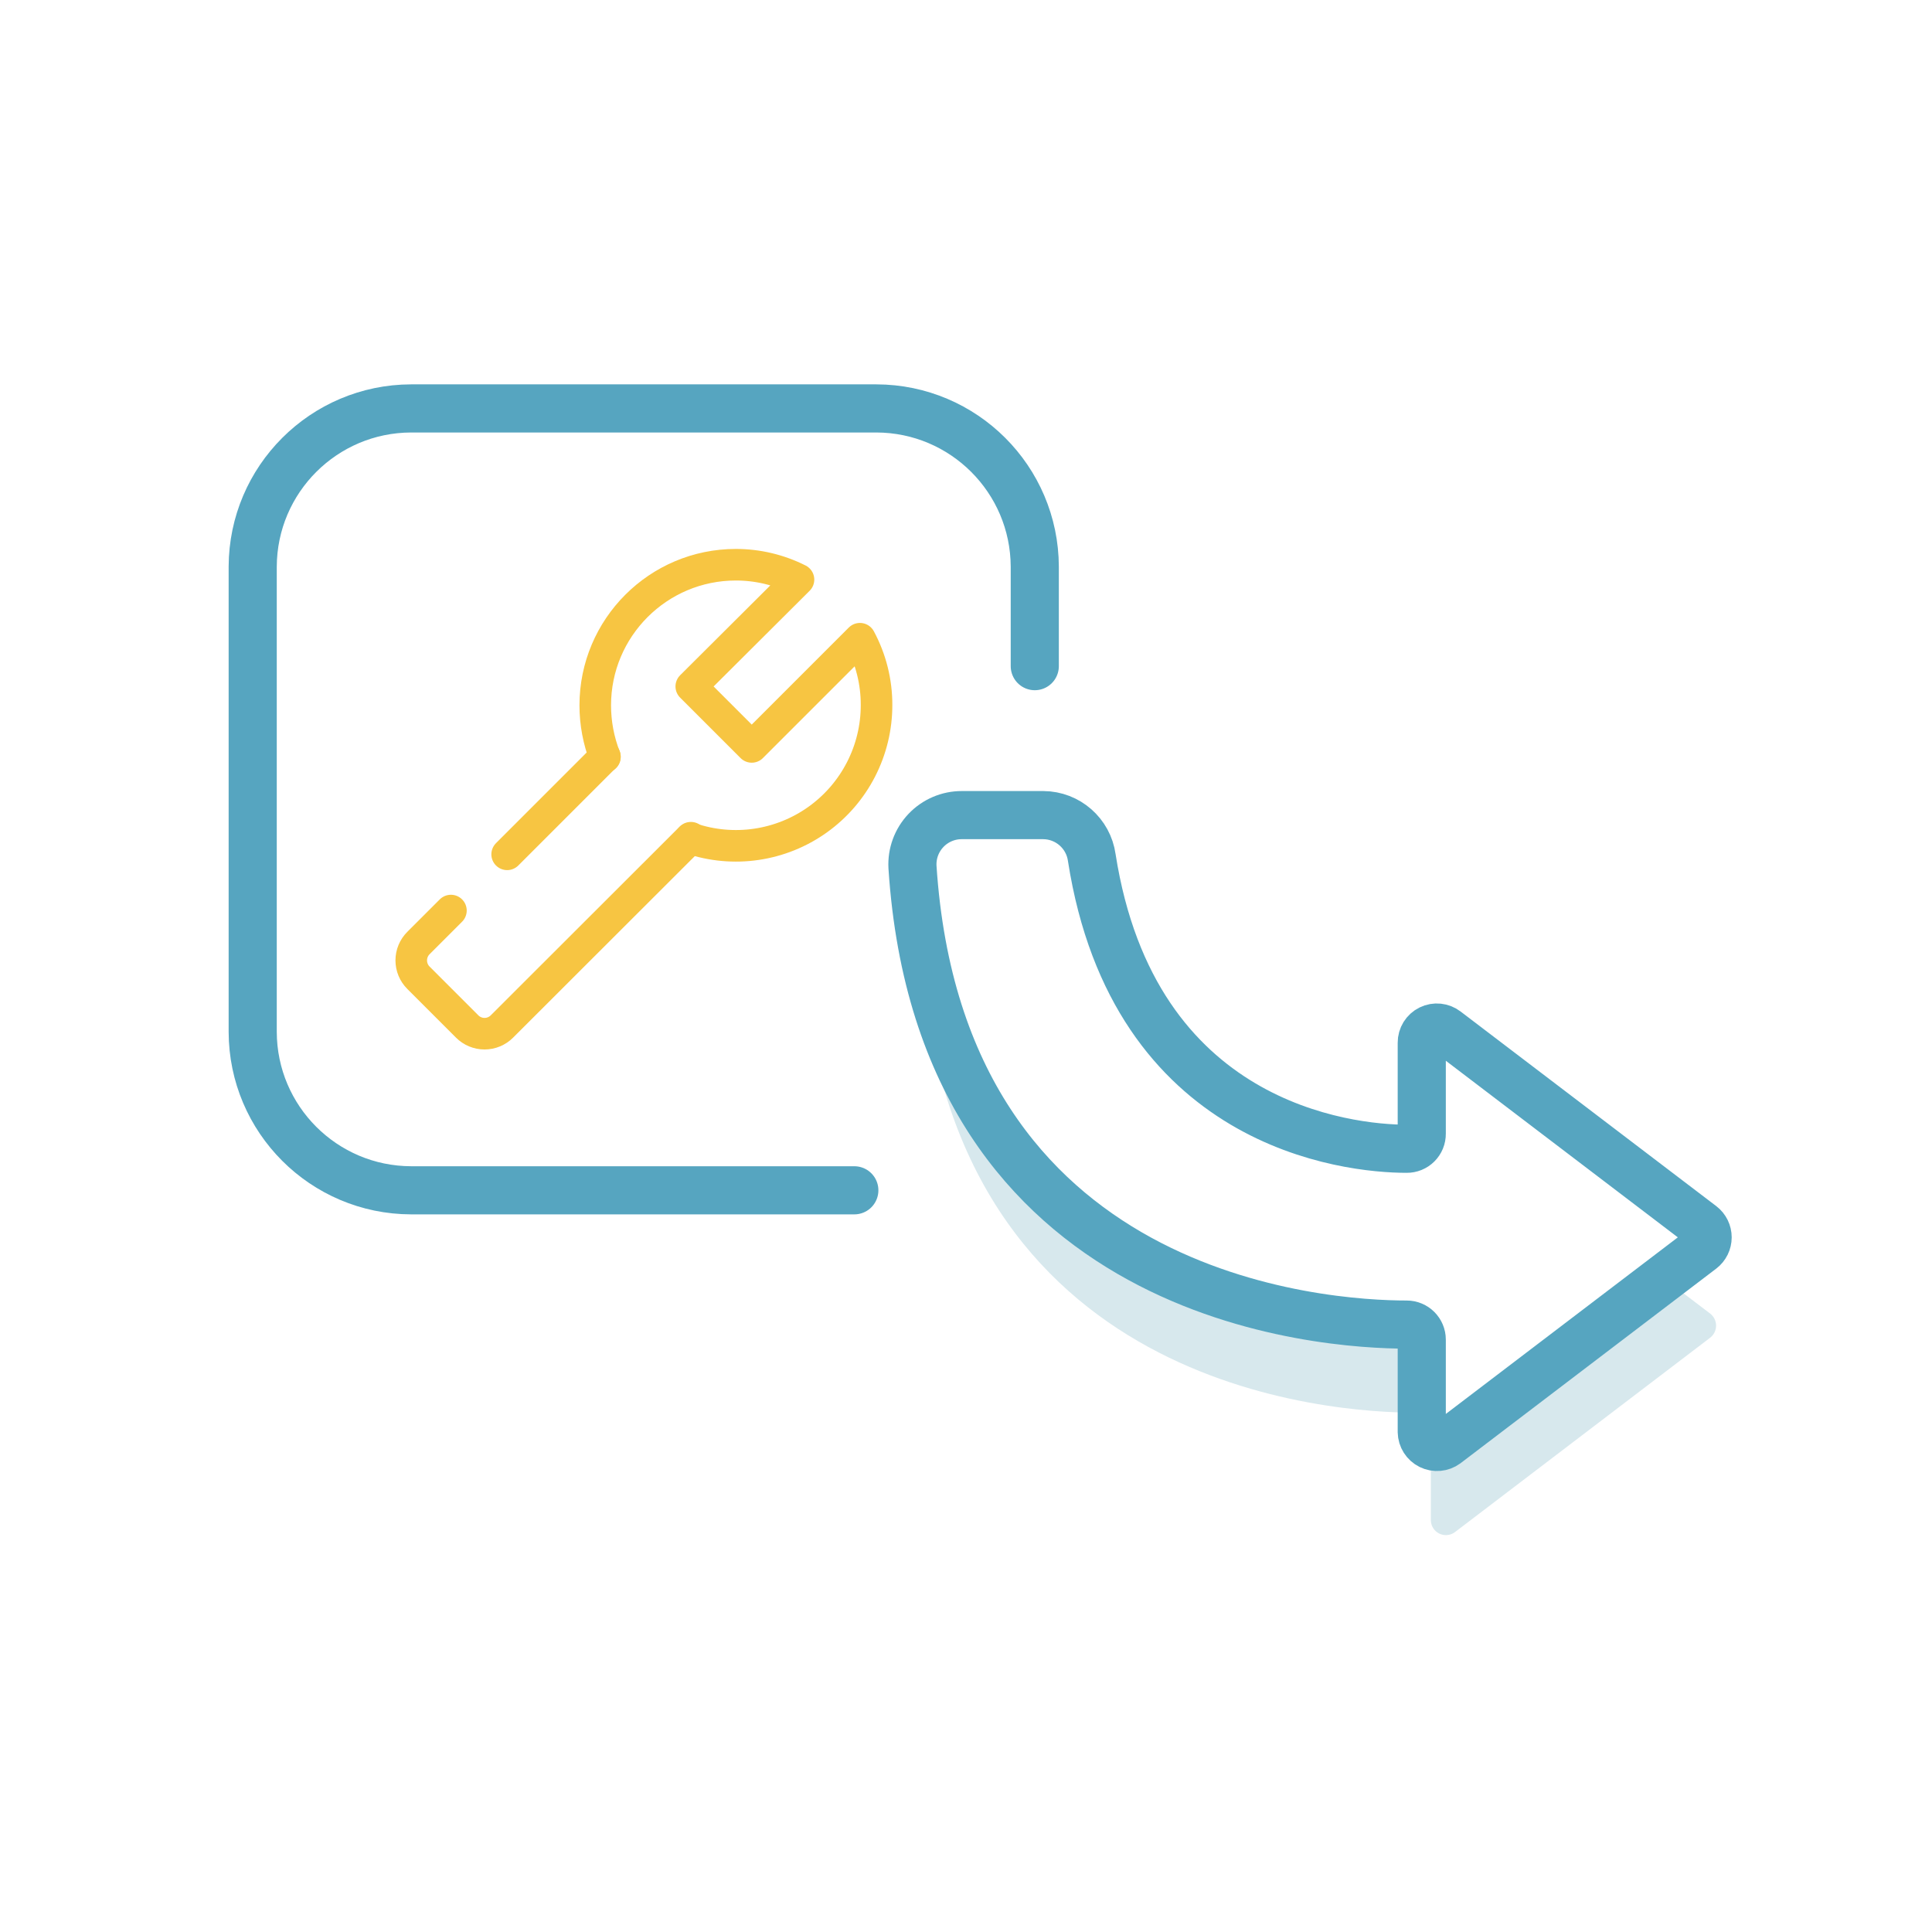
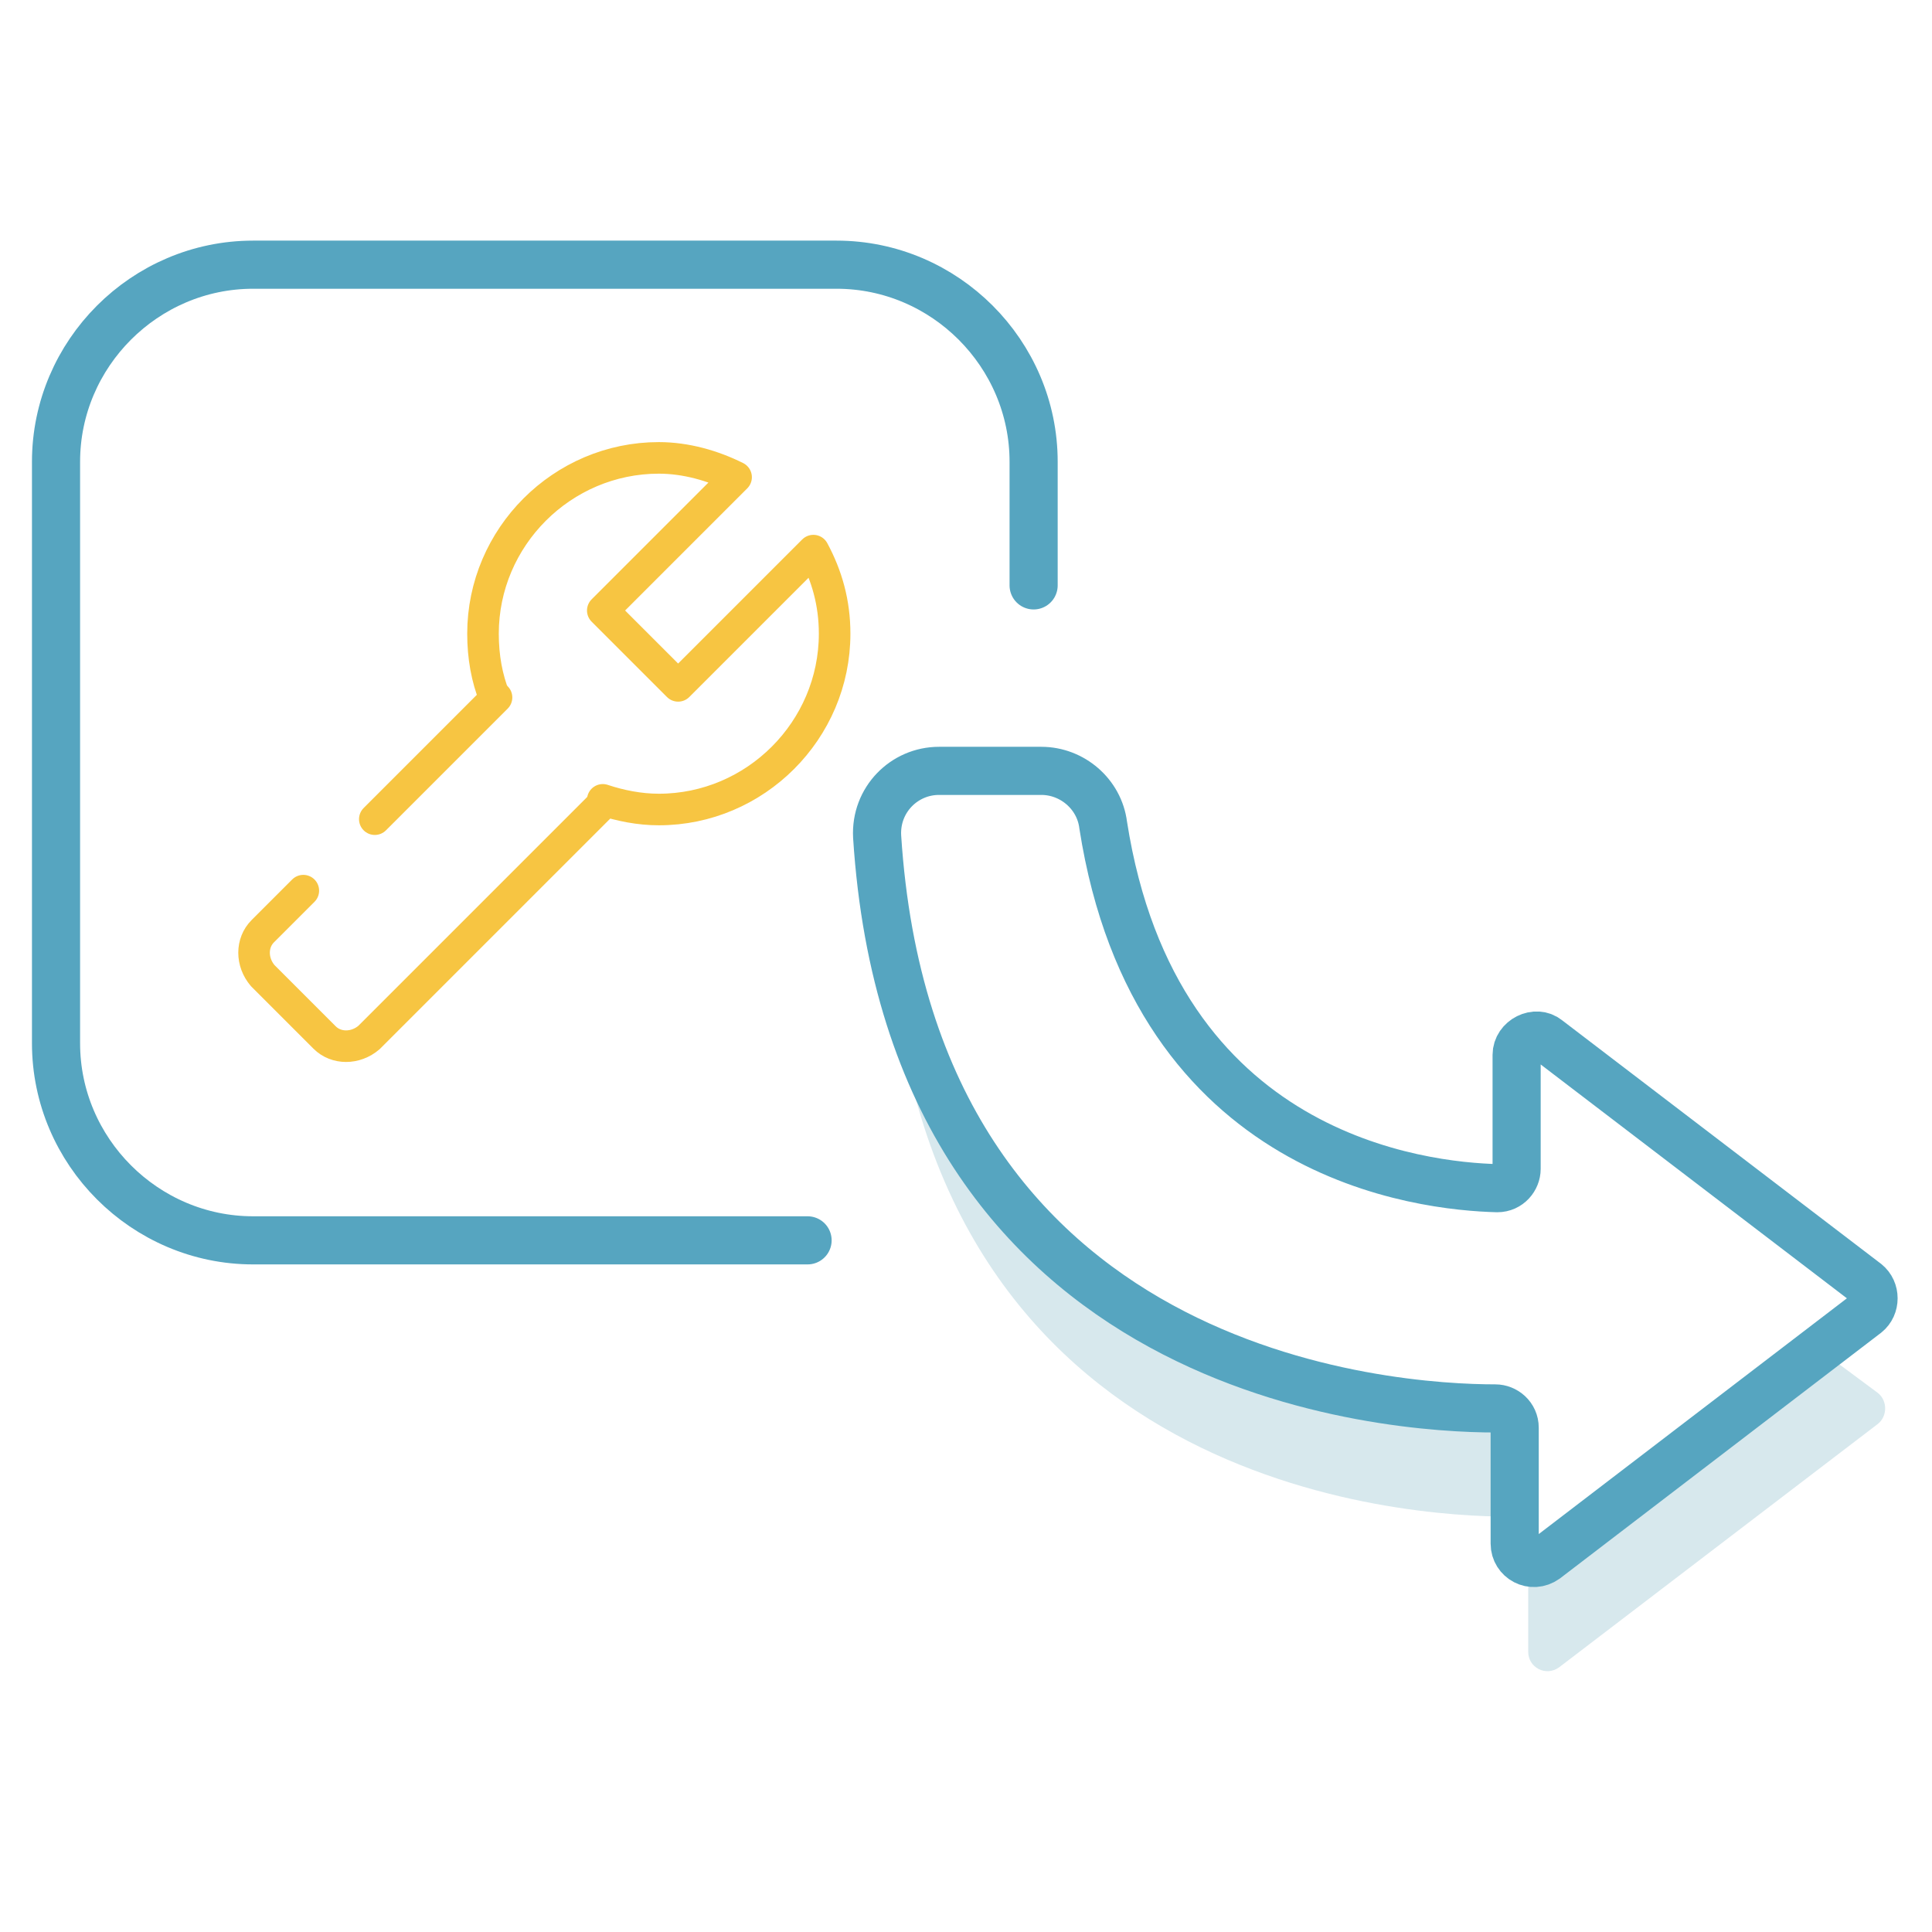
- <svg xmlns="http://www.w3.org/2000/svg" id="Layer_1" data-name="Layer 1" viewBox="0 0 100 100">
-   <path d="M53.56,34.48V29.33a8.22,8.22,0,0,0-8.2-8.19H21.28a8.22,8.22,0,0,0-8.2,8.19V53.41a8.22,8.22,0,0,0,8.2,8.2H44.22" style="fill:none;stroke:#56a5c0;stroke-linecap:round;stroke-linejoin:round;stroke-width:2.491px" />
-   <line x1="31.31" y1="39.16" x2="26.25" y2="44.22" style="fill:none;stroke:#f7c542;stroke-linecap:round;stroke-linejoin:round;stroke-width:1.634px" />
-   <path d="M23.34,47.13l0,0-1.68,1.68a1.27,1.27,0,0,0,0,1.8l2.52,2.52a1.27,1.27,0,0,0,1.8,0l9.78-9.77" style="fill:none;stroke:#f7c542;stroke-linecap:round;stroke-linejoin:round;stroke-width:1.634px" />
-   <path d="M35.74,43.39a7.28,7.28,0,0,0,9.63-6.9,7.21,7.21,0,0,0-.86-3.43l-5.6,5.6-3.13-3.13L41.33,30a7.2,7.2,0,0,0-3.24-.77,7.28,7.28,0,0,0-7.28,7.28,7.41,7.41,0,0,0,.5,2.67" style="fill:none;stroke:#f7c542;stroke-linecap:round;stroke-linejoin:round;stroke-width:1.634px" />
-   <path d="M73.73,69.14a.78.78,0,0,0-.79-.78c-4,0-21.79-1.06-25.11-19.9a2.46,2.46,0,0,0-.14,1C49.15,71.92,69,73.12,73.26,73.12a.77.77,0,0,1,.47.17Z" style="fill:#d7e8ed" />
-   <path d="M88.53,68l-2.46-1.87L75,74.54a.77.77,0,0,1-.94,0v4.14a.78.78,0,0,0,1.25.62L88.53,69.23A.79.79,0,0,0,88.53,68Z" style="fill:#d7e8ed" />
-   <path d="M88.08,63.42,74.85,53.35a.78.78,0,0,0-1.26.62v4.71a.77.77,0,0,1-.78.78c-3.06,0-14.13-1.18-16.3-15.07A2.55,2.55,0,0,0,54,42.19H49.78a2.55,2.55,0,0,0-2.55,2.69C48.7,67.36,68.58,68.56,72.81,68.56a.78.78,0,0,1,.78.78v4.78a.79.79,0,0,0,1.26.62L88.08,64.67A.79.79,0,0,0,88.08,63.42Z" style="fill:none;stroke:#56a5c0;stroke-linecap:round;stroke-linejoin:round;stroke-width:2.491px" />
+ <svg xmlns="http://www.w3.org/2000/svg" version="1.1" id="Layer_1" x="0px" y="0px" viewBox="0 0 100 100" style="enable-background:new 0 0 100 100;" xml:space="preserve">
+   <path style="fill:none;stroke:#56A5C0;stroke-width:2.491;stroke-linecap:round;stroke-linejoin:round;stroke-miterlimit:10;" d="  M53.5,30.3v-6.4c0-5.6-4.6-10.2-10.2-10.2H13.1c-5.6,0-10.2,4.6-10.2,10.2v30.1c0,5.6,4.6,10.2,10.2,10.2h28.7" />
+   <g>
+     <line style="fill:none;stroke:#F7C542;stroke-width:1.634;stroke-linecap:round;stroke-linejoin:round;stroke-miterlimit:10;" x1="25.7" y1="36.1" x2="19.4" y2="42.4" />
+     <path style="fill:none;stroke:#F7C542;stroke-width:1.634;stroke-linecap:round;stroke-linejoin:round;stroke-miterlimit:10;" d="   M15.7,46.1L15.7,46.1l-2.1,2.1c-0.6,0.6-0.6,1.6,0,2.3l3.2,3.2c0.6,0.6,1.6,0.6,2.3,0l12.2-12.2" />
+     <path style="fill:none;stroke:#F7C542;stroke-width:1.634;stroke-linecap:round;stroke-linejoin:round;stroke-miterlimit:10;" d="   M31.2,41.4c0.9,0.3,1.9,0.5,2.9,0.5c5,0,9.1-4.1,9.1-9.1c0-1.6-0.4-3-1.1-4.3l-7,7l-3.9-3.9l6.9-6.9c-1.2-0.6-2.6-1-4-1   c-5,0-9.1,4.1-9.1,9.1c0,1.2,0.2,2.3,0.6,3.3" />
+   </g>
+   <g>
+     <path style="fill:#D7E8ED;" d="M78.7,73.6c0-0.5-0.4-1-1-1c-5,0-27.2-1.3-31.4-24.9c-0.1,0.4-0.2,0.8-0.2,1.2   C48,77,72.8,78.5,78.1,78.5c0.2,0,0.4,0.1,0.6,0.2V73.6z" />
+     <path style="fill:#D7E8ED;" d="M97.2,72.1l-3.1-2.3L80.3,80.3c-0.4,0.3-0.8,0.2-1.2,0v5.2c0,0.8,0.9,1.3,1.6,0.8l16.5-12.6   C97.7,73.3,97.7,72.5,97.2,72.1z" />
+   </g>
+   <path style="fill:none;stroke:#56A5C0;stroke-width:2.491;stroke-linecap:round;stroke-linejoin:round;stroke-miterlimit:10;" d="  M96.6,66.4L80.1,53.8c-0.6-0.5-1.6,0-1.6,0.8v5.9c0,0.5-0.4,1-1,1c-3.8-0.1-17.7-1.5-20.4-18.8c-0.2-1.6-1.6-2.8-3.2-2.8  c-1.6,0-3.6,0-5.3,0c-1.8,0-3.3,1.5-3.2,3.4c1.8,28.1,26.7,29.6,32,29.6c0.5,0,1,0.4,1,1v6c0,0.8,0.9,1.3,1.6,0.8L96.6,68  C97.1,67.6,97.1,66.8,96.6,66.4z" />
</svg>
